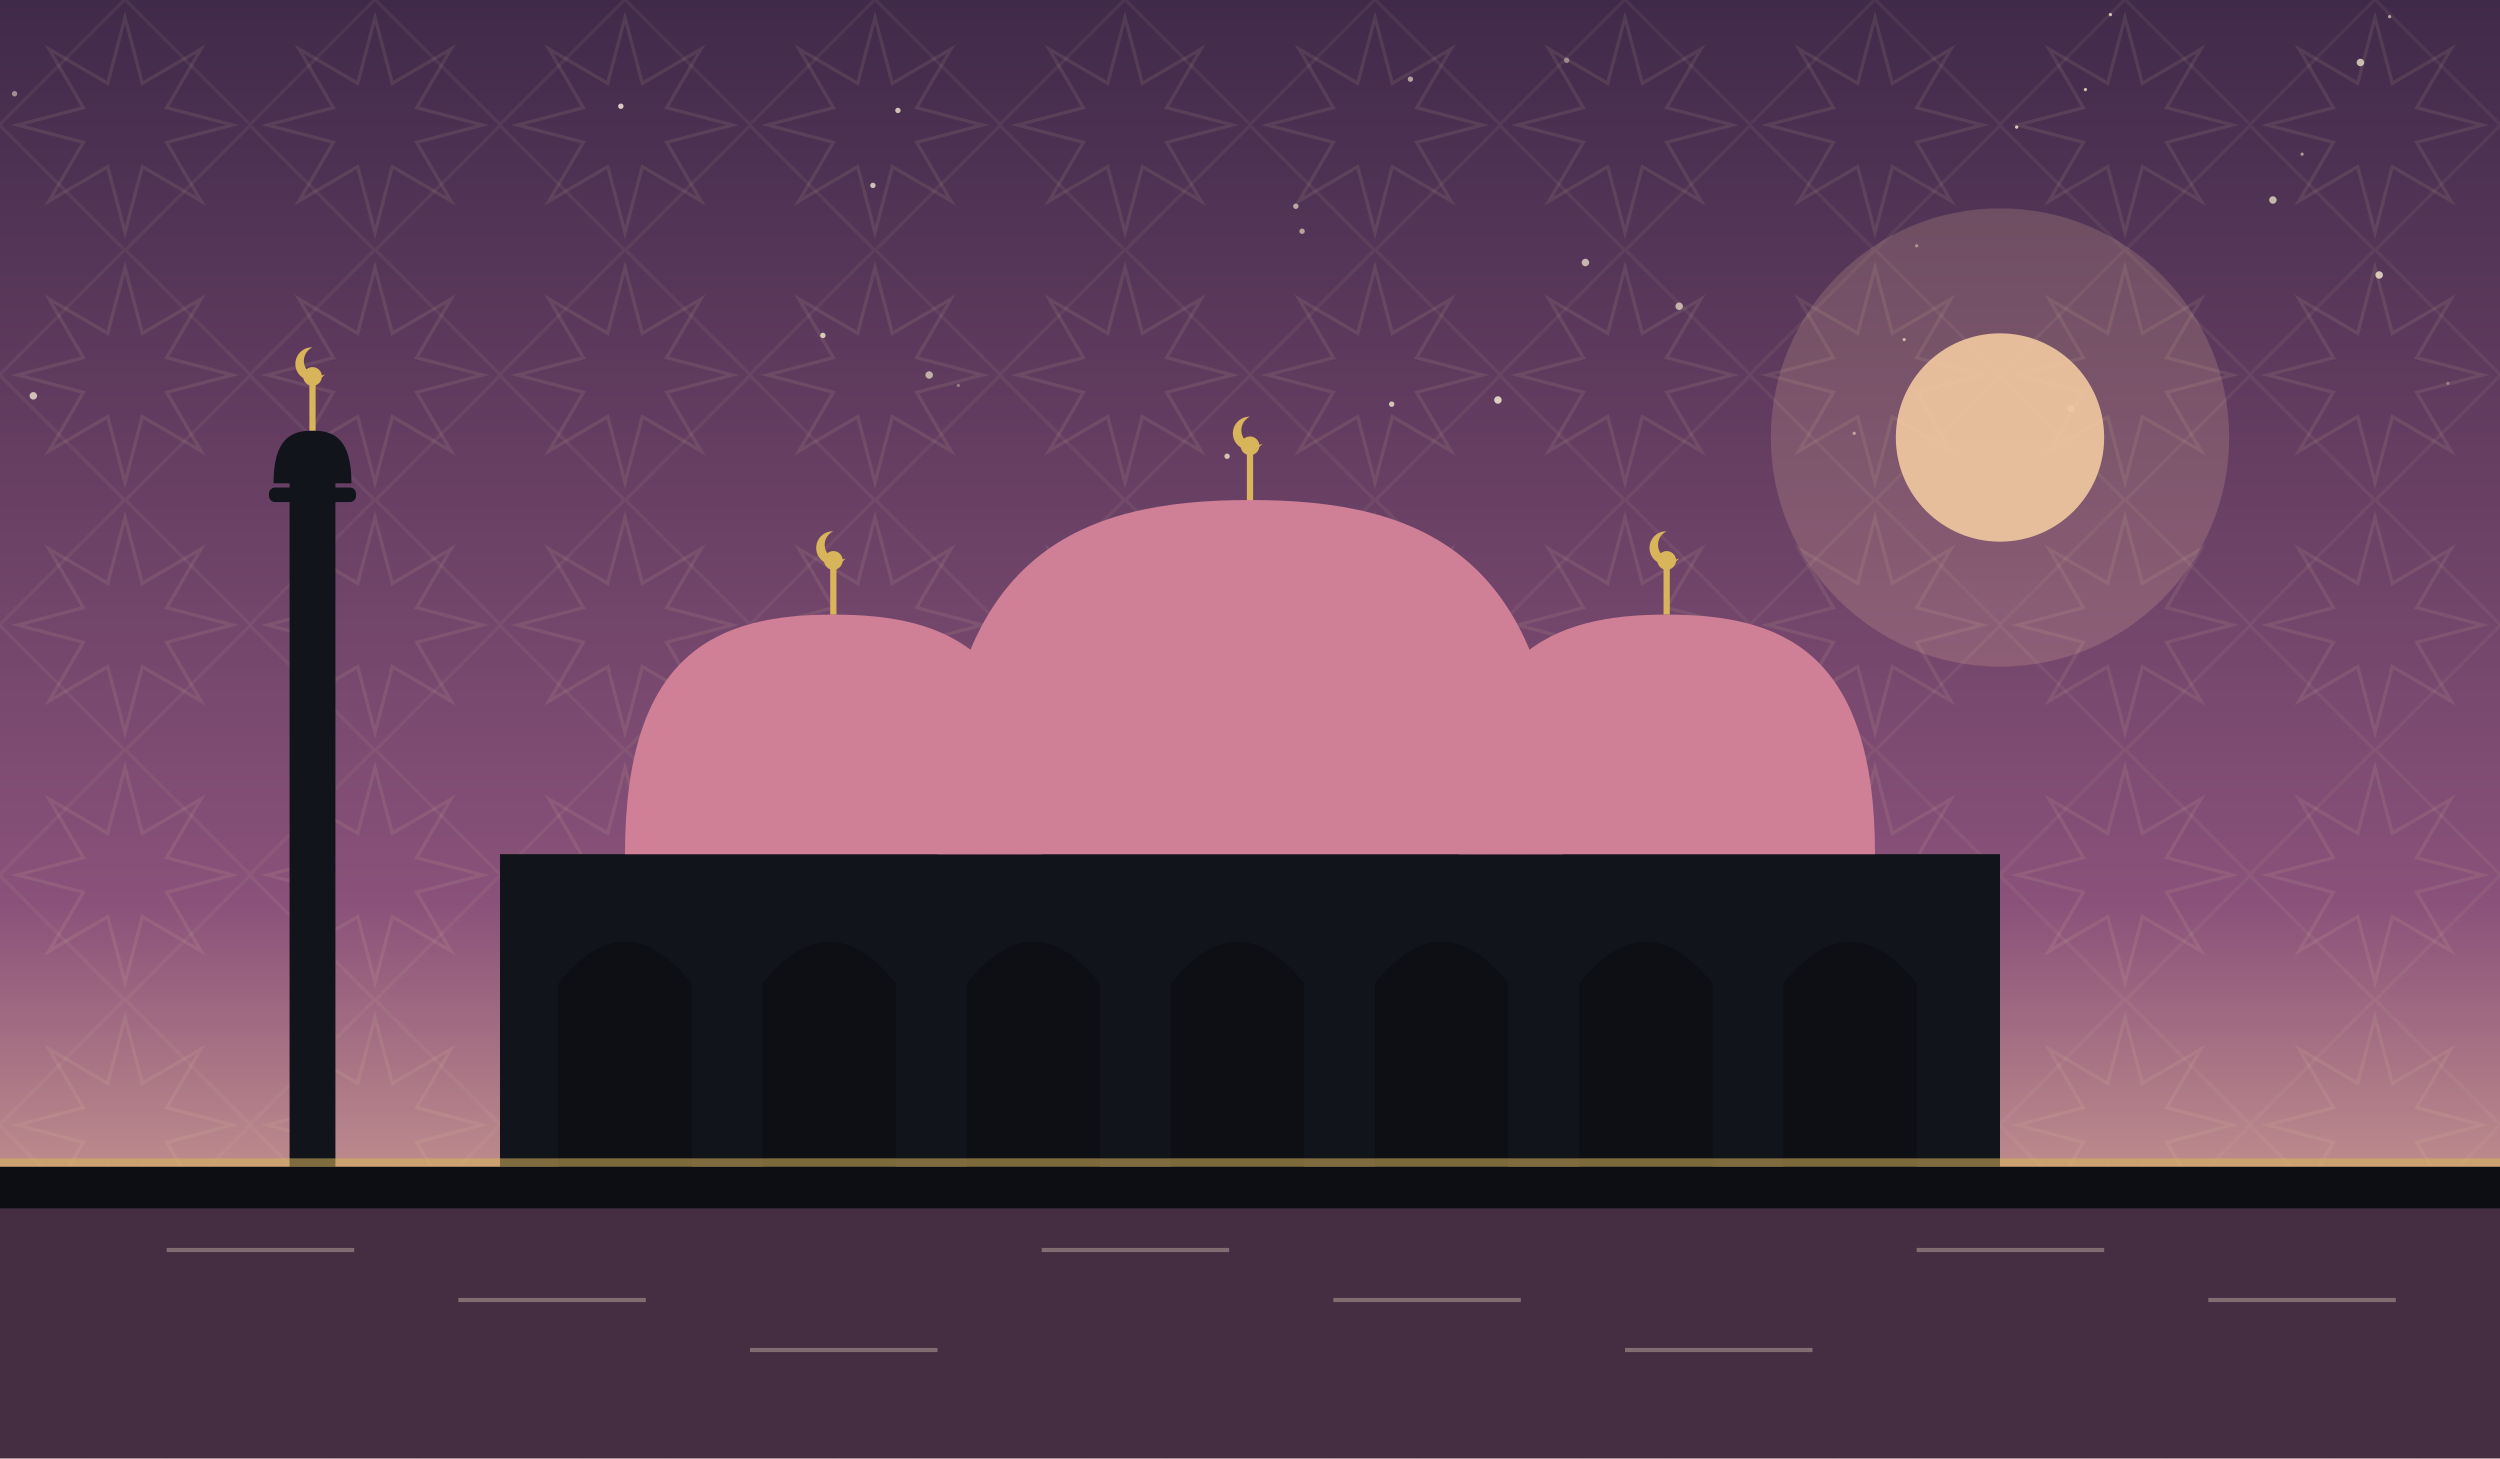
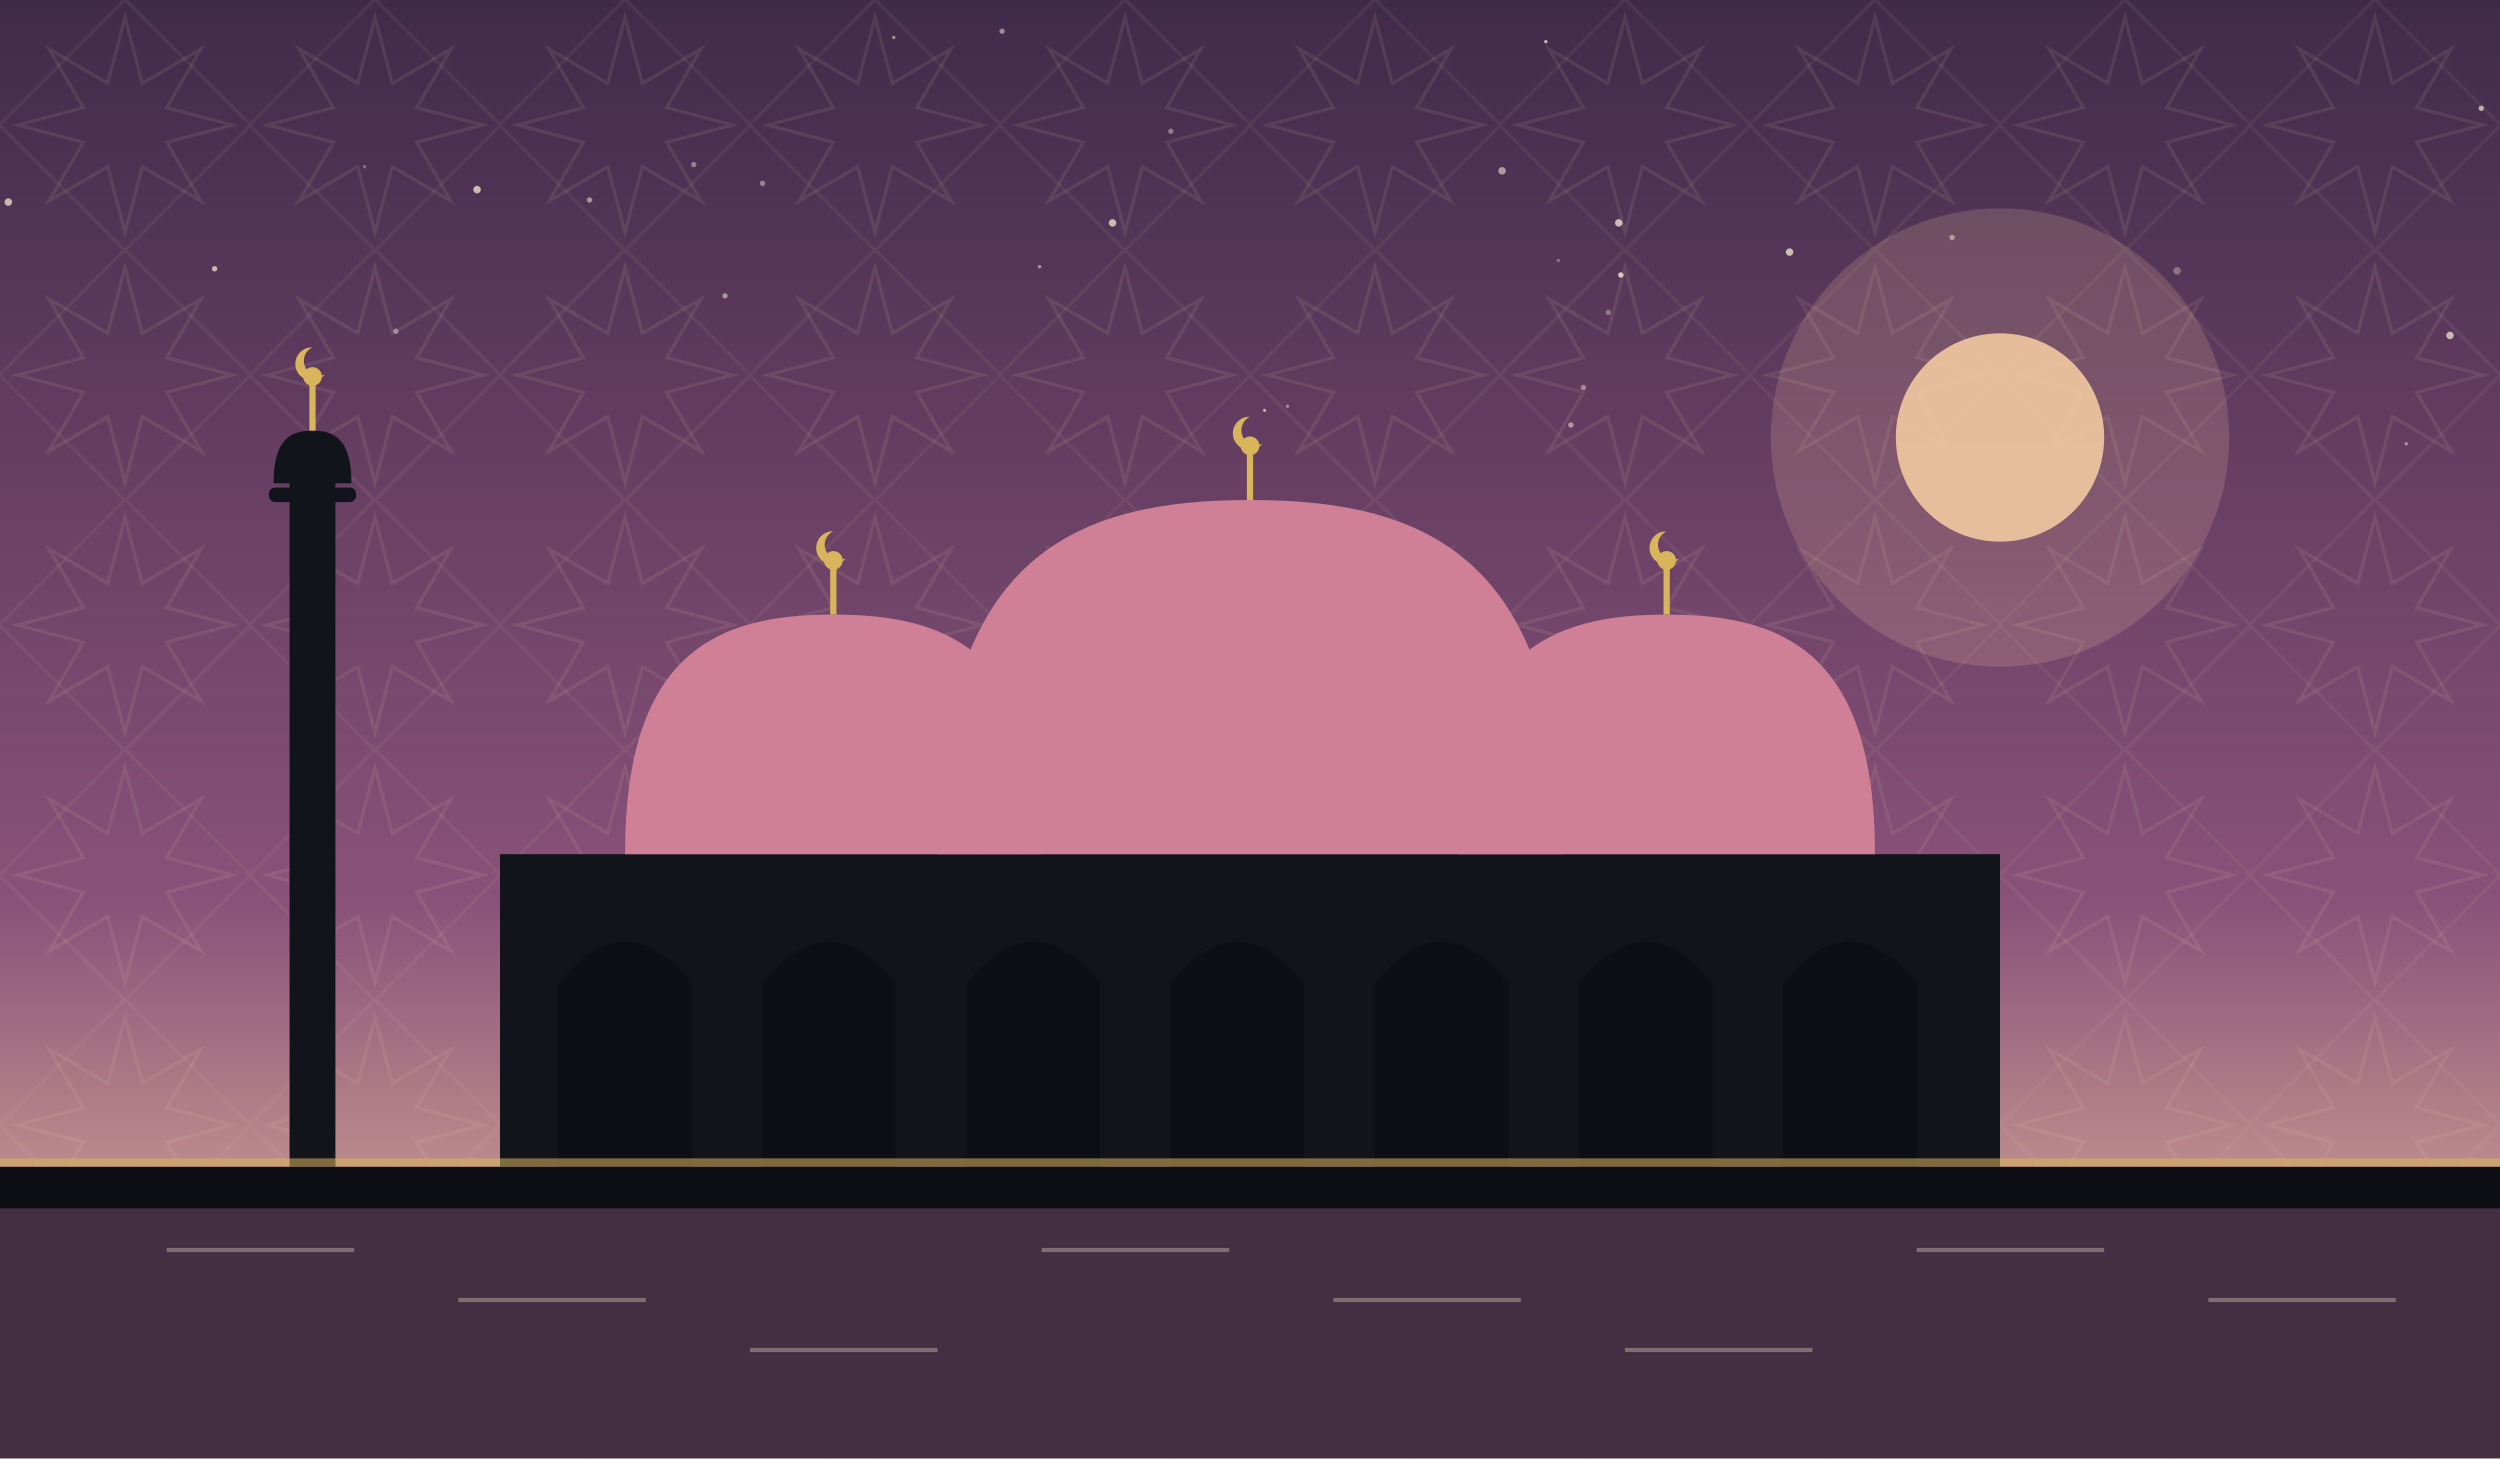
<svg xmlns="http://www.w3.org/2000/svg" viewBox="0 0 1200 700" role="img">
  <defs>
    <linearGradient id="sky" x1="0" y1="0" x2="0" y2="1">
      <stop offset="0" stop-color="#402a4a" />
      <stop offset="0.62" stop-color="#8a527a" />
      <stop offset="1" stop-color="#f2c9a0" />
    </linearGradient>
    <pattern id="g1" width="120" height="120" patternUnits="userSpaceOnUse">
      <polygon points="111.6,60.0 80.0,68.3 96.5,96.5 68.3,80.0 60.0,111.6 51.7,80.0 23.5,96.5 40.0,68.3 8.4,60.0 40.0,51.7 23.5,23.5 51.7,40.0 60.0,8.4 68.3,40.0 96.5,23.5 80.0,51.7" fill="none" stroke="#e8d9a8" stroke-width="1.6" opacity="0.1" />
      <rect x="17.4" y="17.4" width="85.2" height="85.2" fill="none" stroke="#e8d9a8" stroke-width="1.6" opacity="0.07" transform="rotate(45 60.0 60.0)" />
    </pattern>
  </defs>
  <rect width="1200" height="700" fill="url(#sky)" />
  <rect width="1200" height="700" fill="url(#g1)" />
-   <circle cx="589" cy="219" r="1.3" fill="#f7ecd2" opacity="0.76" />
-   <circle cx="1175" cy="184" r="0.8" fill="#f7ecd2" opacity="0.35" />
-   <circle cx="890" cy="208" r="0.8" fill="#f7ecd2" opacity="0.55" />
-   <circle cx="622" cy="99" r="1.3" fill="#f7ecd2" opacity="0.63" />
-   <circle cx="395" cy="161" r="1.3" fill="#f7ecd2" opacity="0.80" />
-   <circle cx="761" cy="126" r="1.8" fill="#f7ecd2" opacity="0.71" />
-   <circle cx="16" cy="190" r="1.8" fill="#f7ecd2" opacity="0.75" />
-   <circle cx="968" cy="61" r="0.8" fill="#f7ecd2" opacity="0.83" />
-   <circle cx="1001" cy="43" r="0.8" fill="#f7ecd2" opacity="0.78" />
-   <circle cx="1147" cy="8" r="0.8" fill="#f7ecd2" opacity="0.61" />
-   <circle cx="1142" cy="132" r="1.8" fill="#f7ecd2" opacity="0.79" />
-   <circle cx="914" cy="163" r="0.8" fill="#f7ecd2" opacity="0.67" />
-   <circle cx="7" cy="45" r="1.3" fill="#f7ecd2" opacity="0.50" />
-   <circle cx="1133" cy="30" r="1.8" fill="#f7ecd2" opacity="0.75" />
-   <circle cx="668" cy="194" r="1.3" fill="#f7ecd2" opacity="0.77" />
-   <circle cx="460" cy="185" r="0.8" fill="#f7ecd2" opacity="0.35" />
-   <circle cx="1013" cy="7" r="0.8" fill="#f7ecd2" opacity="0.76" />
-   <circle cx="719" cy="192" r="1.8" fill="#f7ecd2" opacity="0.83" />
-   <circle cx="994" cy="196" r="1.8" fill="#f7ecd2" opacity="0.59" />
-   <circle cx="806" cy="147" r="1.8" fill="#f7ecd2" opacity="0.67" />
-   <circle cx="419" cy="89" r="1.3" fill="#f7ecd2" opacity="0.76" />
-   <circle cx="1105" cy="74" r="0.8" fill="#f7ecd2" opacity="0.55" />
-   <circle cx="920" cy="118" r="0.8" fill="#f7ecd2" opacity="0.45" />
-   <circle cx="752" cy="29" r="1.3" fill="#f7ecd2" opacity="0.43" />
-   <circle cx="625" cy="111" r="1.3" fill="#f7ecd2" opacity="0.60" />
-   <circle cx="1091" cy="96" r="1.8" fill="#f7ecd2" opacity="0.71" />
-   <circle cx="446" cy="180" r="1.8" fill="#f7ecd2" opacity="0.65" />
-   <circle cx="298" cy="51" r="1.3" fill="#f7ecd2" opacity="0.83" />
-   <circle cx="431" cy="53" r="1.3" fill="#f7ecd2" opacity="0.78" />
-   <circle cx="677" cy="38" r="1.3" fill="#f7ecd2" opacity="0.61" />
+   <circle cx="777" cy="107" r="1.8" fill="#f7ecd2" opacity="0.74" />
+   <circle cx="499" cy="128" r="0.8" fill="#f7ecd2" opacity="0.57" />
+   <circle cx="742" cy="20" r="0.8" fill="#f7ecd2" opacity="0.75" />
+   <circle cx="618" cy="195" r="0.8" fill="#f7ecd2" opacity="0.45" />
+   <circle cx="103" cy="129" r="1.3" fill="#f7ecd2" opacity="0.72" />
+   <circle cx="1045" cy="130" r="1.8" fill="#f7ecd2" opacity="0.35" />
+   <circle cx="348" cy="142" r="1.3" fill="#f7ecd2" opacity="0.51" />
+   <circle cx="4" cy="97" r="1.8" fill="#f7ecd2" opacity="0.73" />
+   <circle cx="229" cy="91" r="1.8" fill="#f7ecd2" opacity="0.74" />
+   <circle cx="1191" cy="52" r="1.3" fill="#f7ecd2" opacity="0.67" />
+   <circle cx="754" cy="204" r="1.3" fill="#f7ecd2" opacity="0.51" />
+   <circle cx="190" cy="159" r="1.3" fill="#f7ecd2" opacity="0.45" />
+   <circle cx="1155" cy="213" r="0.8" fill="#f7ecd2" opacity="0.50" />
+   <circle cx="937" cy="114" r="1.3" fill="#f7ecd2" opacity="0.53" />
+   <circle cx="760" cy="186" r="1.3" fill="#f7ecd2" opacity="0.45" />
+   <circle cx="1176" cy="161" r="1.8" fill="#f7ecd2" opacity="0.71" />
+   <circle cx="481" cy="15" r="1.3" fill="#f7ecd2" opacity="0.50" />
+   <circle cx="283" cy="96" r="1.3" fill="#f7ecd2" opacity="0.53" />
+   <circle cx="366" cy="88" r="1.3" fill="#f7ecd2" opacity="0.43" />
+   <circle cx="562" cy="63" r="1.3" fill="#f7ecd2" opacity="0.41" />
+   <circle cx="607" cy="197" r="0.8" fill="#f7ecd2" opacity="0.64" />
+   <circle cx="429" cy="18" r="0.8" fill="#f7ecd2" opacity="0.57" />
+   <circle cx="772" cy="150" r="1.3" fill="#f7ecd2" opacity="0.35" />
+   <circle cx="748" cy="125" r="0.8" fill="#f7ecd2" opacity="0.35" />
+   <circle cx="333" cy="79" r="1.3" fill="#f7ecd2" opacity="0.42" />
+   <circle cx="175" cy="80" r="0.8" fill="#f7ecd2" opacity="0.35" />
+   <circle cx="778" cy="132" r="1.3" fill="#f7ecd2" opacity="0.81" />
+   <circle cx="534" cy="107" r="1.8" fill="#f7ecd2" opacity="0.73" />
+   <circle cx="859" cy="121" r="1.8" fill="#f7ecd2" opacity="0.74" />
+   <circle cx="721" cy="82" r="1.8" fill="#f7ecd2" opacity="0.57" />
  <circle cx="960" cy="210" r="110" fill="#f2c9a0" opacity="0.18" />
  <circle cx="960" cy="210" r="50" fill="#f2c9a0" opacity="0.9" />
  <rect x="240" y="410" width="720" height="150" fill="#12141c" />
  <path d="M 268 560 L 268 472 Q 300 432 332 472 L 332 560 Z" fill="#0c0e14" opacity="0.9" />
  <path d="M 366 560 L 366 472 Q 398 432 430 472 L 430 560 Z" fill="#0c0e14" opacity="0.9" />
  <path d="M 464 560 L 464 472 Q 496 432 528 472 L 528 560 Z" fill="#0c0e14" opacity="0.9" />
  <path d="M 562 560 L 562 472 Q 594 432 626 472 L 626 560 Z" fill="#0c0e14" opacity="0.9" />
  <path d="M 660 560 L 660 472 Q 692 432 724 472 L 724 560 Z" fill="#0c0e14" opacity="0.9" />
  <path d="M 758 560 L 758 472 Q 790 432 822 472 L 822 560 Z" fill="#0c0e14" opacity="0.9" />
  <path d="M 856 560 L 856 472 Q 888 432 920 472 L 920 560 Z" fill="#0c0e14" opacity="0.9" />
  <path d="M 450 410 C 450 265.5, 517.5 240, 600 240 C 682.5 240, 750 265.5, 750 410 Z" fill="#cf7f96" />
  <line x1="600" y1="240" x2="600" y2="218" stroke="#d8b45a" stroke-width="3" />
  <circle cx="600" cy="214" r="4.5" fill="#d8b45a" />
  <path d="M 600 200 a 8 8 0 1 0 6 13 a 6.4 6.4 0 1 1 -6 -13 Z" fill="#d8b45a" />
  <path d="M 300 410 C 300 312.25, 345.0 295, 400 295 C 455.0 295, 500 312.25, 500 410 Z" fill="#cf7f96" />
  <line x1="400" y1="295" x2="400" y2="273" stroke="#d8b45a" stroke-width="3" />
  <circle cx="400" cy="269" r="4.5" fill="#d8b45a" />
  <path d="M 400 255 a 8 8 0 1 0 6 13 a 6.4 6.4 0 1 1 -6 -13 Z" fill="#d8b45a" />
  <path d="M 700 410 C 700 312.25, 745.0 295, 800 295 C 855.0 295, 900 312.25, 900 410 Z" fill="#cf7f96" />
  <line x1="800" y1="295" x2="800" y2="273" stroke="#d8b45a" stroke-width="3" />
  <circle cx="800" cy="269" r="4.5" fill="#d8b45a" />
  <path d="M 800 255 a 8 8 0 1 0 6 13 a 6.4 6.4 0 1 1 -6 -13 Z" fill="#d8b45a" />
  <rect x="139.0" y="230" width="22" height="330" fill="#12141c" />
  <rect x="129.1" y="234" width="41.8" height="7" rx="3" fill="#12141c" />
  <path d="M 131.3 232 C 131.3 210.495, 139.715 206.7, 150 206.7 C 160.285 206.7, 168.7 210.495, 168.7 232 Z" fill="#12141c" />
  <line x1="150" y1="206.7" x2="150" y2="184.7" stroke="#d8b45a" stroke-width="3" />
  <circle cx="150" cy="180.7" r="4.5" fill="#d8b45a" />
  <path d="M 150 166.7 a 8 8 0 1 0 6 13 a 6.4 6.4 0 1 1 -6 -13 Z" fill="#d8b45a" />
  <rect x="0" y="560" width="1200" height="140" fill="#0c0e14" />
  <rect x="0" y="580" width="1200" height="120" fill="#8a527a" opacity="0.45" />
  <g opacity="0.35">
    <line x1="80" y1="600" x2="170" y2="600" stroke="#f2e6c8" stroke-width="2" />
    <line x1="220" y1="624" x2="310" y2="624" stroke="#f2e6c8" stroke-width="2" />
    <line x1="360" y1="648" x2="450" y2="648" stroke="#f2e6c8" stroke-width="2" />
    <line x1="500" y1="600" x2="590" y2="600" stroke="#f2e6c8" stroke-width="2" />
    <line x1="640" y1="624" x2="730" y2="624" stroke="#f2e6c8" stroke-width="2" />
    <line x1="780" y1="648" x2="870" y2="648" stroke="#f2e6c8" stroke-width="2" />
    <line x1="920" y1="600" x2="1010" y2="600" stroke="#f2e6c8" stroke-width="2" />
    <line x1="1060" y1="624" x2="1150" y2="624" stroke="#f2e6c8" stroke-width="2" />
  </g>
  <rect x="0" y="556" width="1200" height="4" fill="#d8b45a" opacity="0.55" />
</svg>
